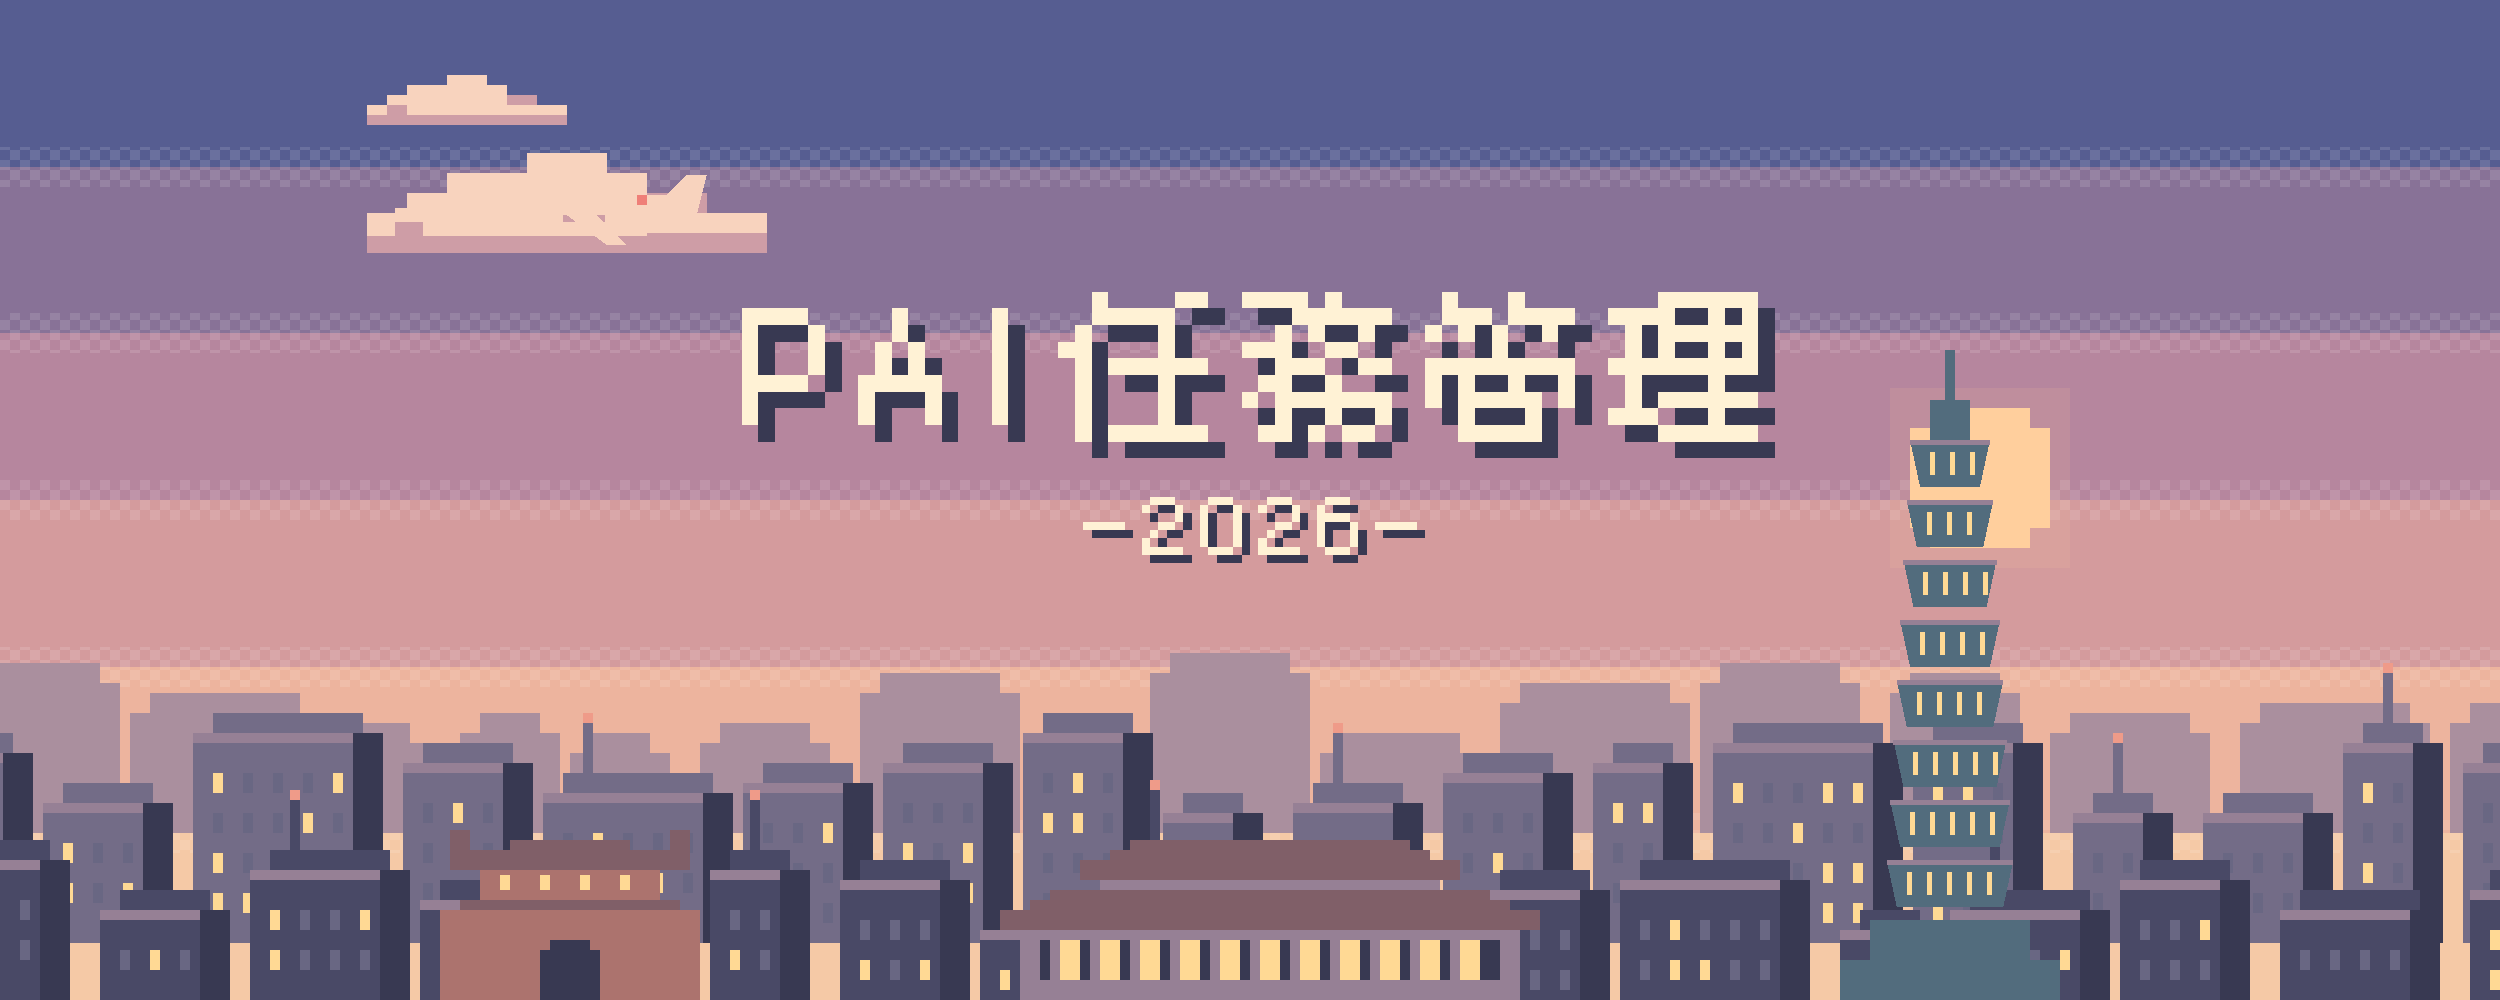
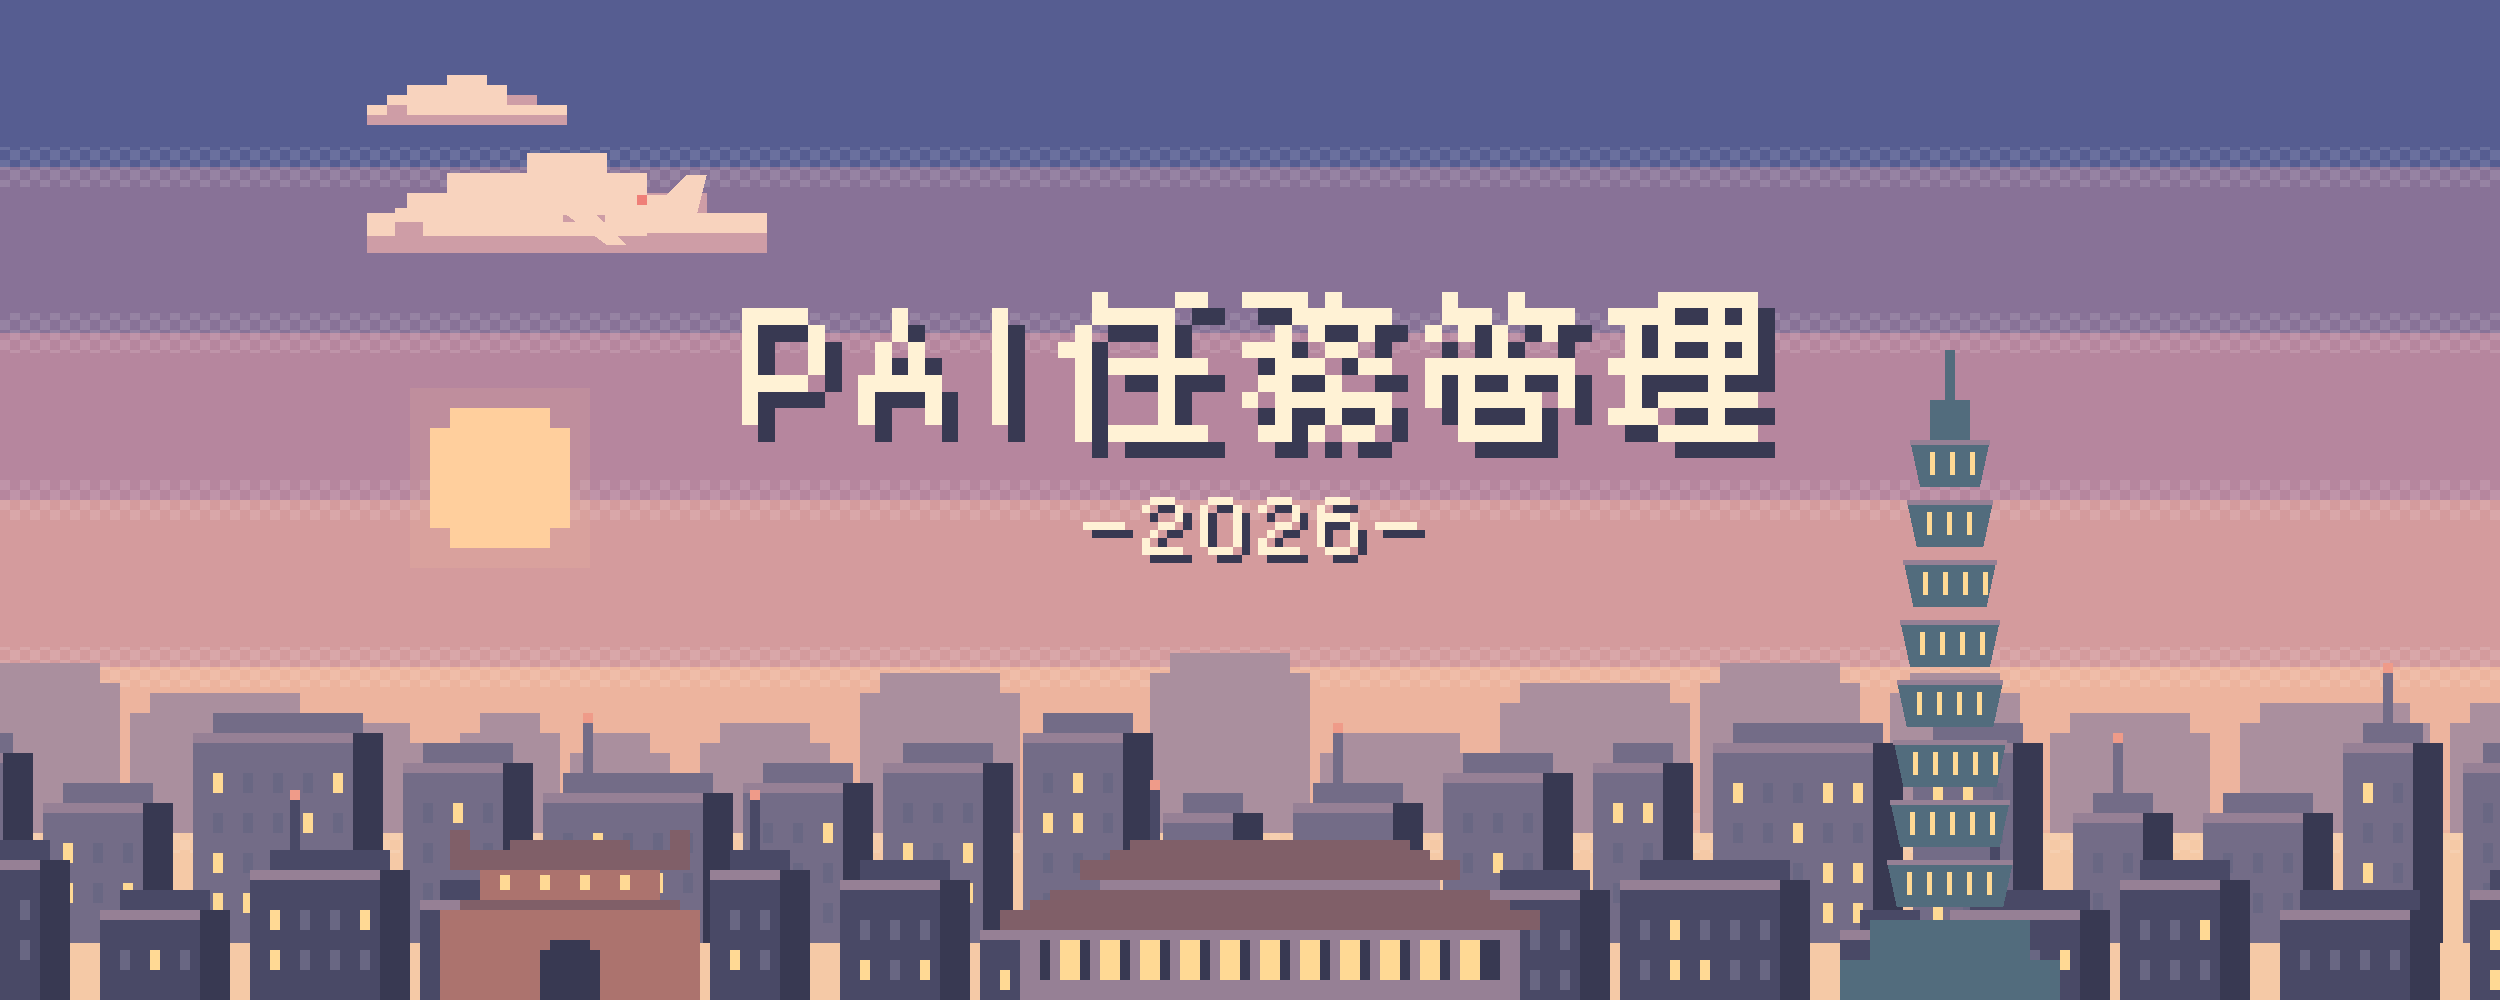
<svg xmlns="http://www.w3.org/2000/svg" viewBox="0 0 1500 600" preserveAspectRatio="xMidYMid slice" shape-rendering="crispEdges" role="img" aria-labelledby="title desc" data-scene="dusk">
  <style>@keyframes drift{from{transform:translateX(-380px)}to{transform:translateX(1600px)}}@keyframes flight{from{transform:translateX(1640px)}to{transform:translateX(-200px)}}@keyframes blink{0%,65%,100%{opacity:1}75%,85%{opacity:.15}}.cloud{animation:drift linear infinite}.plane{animation:flight 85s linear infinite;animation-delay:-31s}.beacon{animation:blink 5s steps(1) infinite}@media(prefers-reduced-motion:reduce){.cloud,.plane,.beacon{animation:none!important}}</style>
  <defs>
    <pattern id="dither" width="12" height="12" patternUnits="userSpaceOnUse">
      <path d="M0 0h6v6H0zM6 6h6v6H6z" fill="#ffffff" opacity=".12" />
    </pattern>
  </defs>
  <g transform="translate(0 0)">
    <rect x="0" y="0" width="1500" height="100" fill="#565d91" />
    <rect x="0" y="100" width="1500" height="100" fill="#887297" />
    <rect x="0" y="88" width="1500" height="24" fill="url(#dither)" />
    <rect x="0" y="200" width="1500" height="100" fill="#b6869e" />
    <rect x="0" y="188" width="1500" height="24" fill="url(#dither)" />
    <rect x="0" y="300" width="1500" height="100" fill="#d49b9d" />
    <rect x="0" y="288" width="1500" height="24" fill="url(#dither)" />
    <rect x="0" y="400" width="1500" height="100" fill="#edb49e" />
    <rect x="0" y="388" width="1500" height="24" fill="url(#dither)" />
    <rect x="0" y="500" width="1500" height="100" fill="#f5c9a6" />
    <rect x="0" y="488" width="1500" height="24" fill="url(#dither)" />
-     <rect x="1134" y="233" width="108" height="108" fill="#ffcf9d" opacity=".12" />
-     <path d="M1158 245h60v12h12v60h-12v12h-60v-12h-12v-60h12z" fill="#ffcf9d" />
+     <g id="sun" transform="translate(-888 0)">
+       <rect x="1134" y="233" width="108" height="108" fill="#ffcf9d" opacity=".12" />
+       <path d="M1158 245h60v12h12v60h-12v12h-60v-12h-12v-60h12z" fill="#ffcf9d" />
+     </g>
    <g class="cloud" style="animation-duration:170s;animation-delay:-30s" transform="translate(220 0)">
      <g transform="translate(0 92) scale(1)">
        <path d="M0 36h24V24h24V12h48V0h48v12h24v12h36v12h36v24H0z" fill="#f8d3be" />
        <path d="M0 48h240v12H0zM24 36h24v12H24zM168 24h36v12h-36z" fill="#ce9da6" />
      </g>
    </g>
    <g class="cloud" style="animation-duration:230s;animation-delay:-145s" transform="translate(220 0)">
      <g transform="translate(0 108) scale(0.7)">
        <path d="M0 36h24V24h24V12h48V0h48v12h24v12h36v12h36v24H0z" fill="#f8d3be" />
        <path d="M0 48h240v12H0zM24 36h24v12H24zM168 24h36v12h-36z" fill="#ce9da6" />
      </g>
    </g>
    <g class="cloud" style="animation-duration:290s;animation-delay:-215s" transform="translate(220 0)">
      <g transform="translate(0 45) scale(0.5)">
        <path d="M0 36h24V24h24V12h48V0h48v12h24v12h36v12h36v24H0z" fill="#f8d3be" />
        <path d="M0 48h240v12H0zM24 36h24v12H24zM168 24h36v12h-36z" fill="#ce9da6" />
      </g>
    </g>
    <g class="plane" transform="translate(310 0)">
      <g transform="translate(0 105)">
        <path d="M0 12h30L48 0h12L48 12h42l12-12h12l-6 24H48l18 18H54L30 24H0z" fill="#f8d3be" />
        <rect class="beacon" x="72" y="12" width="6" height="6" fill="#ef7f78" />
      </g>
    </g>
    <g id="city">
      <g id="skyline">
        <rect x="-24" y="410" width="96" height="90" fill="#aa8f9e" />
        <rect x="-12" y="398" width="72" height="12" fill="#aa8f9e" />
        <rect x="78" y="428" width="114" height="72" fill="#aa8f9e" />
        <rect x="90" y="416" width="90" height="12" fill="#aa8f9e" />
        <rect x="198" y="446" width="60" height="54" fill="#aa8f9e" />
        <rect x="210" y="434" width="36" height="12" fill="#aa8f9e" />
        <rect x="276" y="440" width="60" height="60" fill="#aa8f9e" />
        <rect x="288" y="428" width="36" height="12" fill="#aa8f9e" />
        <rect x="342" y="452" width="60" height="48" fill="#aa8f9e" />
        <rect x="354" y="440" width="36" height="12" fill="#aa8f9e" />
        <rect x="420" y="446" width="78" height="54" fill="#aa8f9e" />
        <rect x="432" y="434" width="54" height="12" fill="#aa8f9e" />
        <rect x="516" y="416" width="96" height="84" fill="#aa8f9e" />
        <rect x="528" y="404" width="72" height="12" fill="#aa8f9e" />
        <rect x="624" y="446" width="60" height="54" fill="#aa8f9e" />
        <rect x="636" y="434" width="36" height="12" fill="#aa8f9e" />
        <rect x="690" y="404" width="96" height="96" fill="#aa8f9e" />
        <rect x="702" y="392" width="72" height="12" fill="#aa8f9e" />
        <rect x="792" y="452" width="96" height="48" fill="#aa8f9e" />
        <rect x="804" y="440" width="72" height="12" fill="#aa8f9e" />
        <rect x="900" y="422" width="114" height="78" fill="#aa8f9e" />
        <rect x="912" y="410" width="90" height="12" fill="#aa8f9e" />
        <rect x="1020" y="410" width="96" height="90" fill="#aa8f9e" />
        <rect x="1032" y="398" width="72" height="12" fill="#aa8f9e" />
        <rect x="1134" y="416" width="78" height="84" fill="#aa8f9e" />
        <rect x="1146" y="404" width="54" height="12" fill="#aa8f9e" />
        <rect x="1230" y="440" width="96" height="60" fill="#aa8f9e" />
        <rect x="1242" y="428" width="72" height="12" fill="#aa8f9e" />
        <rect x="1344" y="434" width="114" height="66" fill="#aa8f9e" />
        <rect x="1356" y="422" width="90" height="12" fill="#aa8f9e" />
        <rect x="1470" y="434" width="78" height="66" fill="#aa8f9e" />
        <rect x="1482" y="422" width="54" height="12" fill="#aa8f9e" />
        <rect x="-40" y="452" width="60" height="114" fill="#736c87" />
        <rect x="-28" y="440" width="36" height="12" fill="#736c87" />
        <rect x="2" y="452" width="18" height="114" fill="#383952" />
        <rect x="-40" y="452" width="42" height="6" fill="#968095" />
        <rect x="-28" y="476" width="6" height="12" fill="#ffd994" />
        <rect x="-10" y="476" width="6" height="12" fill="#696783" />
        <rect x="-28" y="500" width="6" height="12" fill="#696783" />
        <rect x="-10" y="500" width="6" height="12" fill="#ffd994" />
        <rect x="-28" y="524" width="6" height="12" fill="#696783" />
        <rect x="-10" y="524" width="6" height="12" fill="#696783" />
        <rect x="-28" y="548" width="6" height="12" fill="#ffd994" />
        <rect x="-10" y="548" width="6" height="12" fill="#696783" />
        <rect x="26" y="482" width="78" height="84" fill="#736c87" />
        <rect x="38" y="470" width="54" height="12" fill="#736c87" />
        <rect x="86" y="482" width="18" height="84" fill="#383952" />
        <rect x="26" y="482" width="60" height="6" fill="#968095" />
        <rect x="38" y="506" width="6" height="12" fill="#ffd994" />
        <rect x="56" y="506" width="6" height="12" fill="#696783" />
        <rect x="74" y="506" width="6" height="12" fill="#696783" />
        <rect x="38" y="530" width="6" height="12" fill="#ffd994" />
        <rect x="56" y="530" width="6" height="12" fill="#696783" />
        <rect x="74" y="530" width="6" height="12" fill="#ffd994" />
        <rect x="116" y="440" width="114" height="126" fill="#736c87" />
        <rect x="128" y="428" width="90" height="12" fill="#736c87" />
        <rect x="212" y="440" width="18" height="126" fill="#383952" />
        <rect x="116" y="440" width="96" height="6" fill="#968095" />
        <rect x="128" y="464" width="6" height="12" fill="#ffd994" />
        <rect x="146" y="464" width="6" height="12" fill="#696783" />
        <rect x="164" y="464" width="6" height="12" fill="#696783" />
        <rect x="182" y="464" width="6" height="12" fill="#696783" />
        <rect x="200" y="464" width="6" height="12" fill="#ffd994" />
        <rect x="128" y="488" width="6" height="12" fill="#696783" />
        <rect x="146" y="488" width="6" height="12" fill="#696783" />
        <rect x="164" y="488" width="6" height="12" fill="#696783" />
        <rect x="182" y="488" width="6" height="12" fill="#ffd994" />
        <rect x="200" y="488" width="6" height="12" fill="#696783" />
        <rect x="128" y="512" width="6" height="12" fill="#ffd994" />
        <rect x="146" y="512" width="6" height="12" fill="#696783" />
        <rect x="164" y="512" width="6" height="12" fill="#696783" />
        <rect x="182" y="512" width="6" height="12" fill="#ffd994" />
        <rect x="200" y="512" width="6" height="12" fill="#696783" />
        <rect x="128" y="536" width="6" height="12" fill="#ffd994" />
        <rect x="146" y="536" width="6" height="12" fill="#ffd994" />
        <rect x="164" y="536" width="6" height="12" fill="#ffd994" />
        <rect x="182" y="536" width="6" height="12" fill="#696783" />
        <rect x="200" y="536" width="6" height="12" fill="#ffd994" />
        <rect x="242" y="458" width="78" height="108" fill="#736c87" />
        <rect x="254" y="446" width="54" height="12" fill="#736c87" />
        <rect x="302" y="458" width="18" height="108" fill="#383952" />
        <rect x="242" y="458" width="60" height="6" fill="#968095" />
        <rect x="254" y="482" width="6" height="12" fill="#696783" />
        <rect x="272" y="482" width="6" height="12" fill="#ffd994" />
        <rect x="290" y="482" width="6" height="12" fill="#696783" />
        <rect x="254" y="506" width="6" height="12" fill="#696783" />
        <rect x="272" y="506" width="6" height="12" fill="#ffd994" />
        <rect x="290" y="506" width="6" height="12" fill="#696783" />
        <rect x="254" y="530" width="6" height="12" fill="#696783" />
        <rect x="272" y="530" width="6" height="12" fill="#696783" />
        <rect x="290" y="530" width="6" height="12" fill="#696783" />
        <rect x="326" y="476" width="114" height="90" fill="#736c87" />
        <rect x="338" y="464" width="90" height="12" fill="#736c87" />
        <rect x="422" y="476" width="18" height="90" fill="#383952" />
        <rect x="326" y="476" width="96" height="6" fill="#968095" />
        <rect x="350" y="434" width="6" height="30" fill="#736c87" />
        <rect x="350" y="428" width="6" height="6" fill="#ef9b89" class="beacon" />
        <rect x="338" y="500" width="6" height="12" fill="#696783" />
        <rect x="356" y="500" width="6" height="12" fill="#ffd994" />
        <rect x="374" y="500" width="6" height="12" fill="#696783" />
        <rect x="392" y="500" width="6" height="12" fill="#696783" />
        <rect x="410" y="500" width="6" height="12" fill="#696783" />
        <rect x="338" y="524" width="6" height="12" fill="#696783" />
        <rect x="356" y="524" width="6" height="12" fill="#ffd994" />
        <rect x="374" y="524" width="6" height="12" fill="#696783" />
        <rect x="392" y="524" width="6" height="12" fill="#ffd994" />
        <rect x="410" y="524" width="6" height="12" fill="#696783" />
        <rect x="338" y="548" width="6" height="12" fill="#696783" />
        <rect x="356" y="548" width="6" height="12" fill="#696783" />
        <rect x="374" y="548" width="6" height="12" fill="#696783" />
        <rect x="392" y="548" width="6" height="12" fill="#696783" />
        <rect x="410" y="548" width="6" height="12" fill="#696783" />
        <rect x="446" y="470" width="78" height="96" fill="#736c87" />
        <rect x="458" y="458" width="54" height="12" fill="#736c87" />
        <rect x="506" y="470" width="18" height="96" fill="#383952" />
        <rect x="446" y="470" width="60" height="6" fill="#968095" />
        <rect x="458" y="494" width="6" height="12" fill="#696783" />
        <rect x="476" y="494" width="6" height="12" fill="#696783" />
        <rect x="494" y="494" width="6" height="12" fill="#ffd994" />
        <rect x="458" y="518" width="6" height="12" fill="#696783" />
        <rect x="476" y="518" width="6" height="12" fill="#696783" />
        <rect x="494" y="518" width="6" height="12" fill="#696783" />
        <rect x="458" y="542" width="6" height="12" fill="#ffd994" />
        <rect x="476" y="542" width="6" height="12" fill="#ffd994" />
        <rect x="494" y="542" width="6" height="12" fill="#696783" />
        <rect x="530" y="458" width="78" height="108" fill="#736c87" />
        <rect x="542" y="446" width="54" height="12" fill="#736c87" />
        <rect x="590" y="458" width="18" height="108" fill="#383952" />
        <rect x="530" y="458" width="60" height="6" fill="#968095" />
        <rect x="542" y="482" width="6" height="12" fill="#696783" />
        <rect x="560" y="482" width="6" height="12" fill="#696783" />
        <rect x="578" y="482" width="6" height="12" fill="#696783" />
        <rect x="542" y="506" width="6" height="12" fill="#ffd994" />
        <rect x="560" y="506" width="6" height="12" fill="#696783" />
        <rect x="578" y="506" width="6" height="12" fill="#ffd994" />
        <rect x="542" y="530" width="6" height="12" fill="#ffd994" />
        <rect x="560" y="530" width="6" height="12" fill="#696783" />
        <rect x="578" y="530" width="6" height="12" fill="#ffd994" />
        <rect x="614" y="440" width="78" height="126" fill="#736c87" />
        <rect x="626" y="428" width="54" height="12" fill="#736c87" />
        <rect x="674" y="440" width="18" height="126" fill="#383952" />
        <rect x="614" y="440" width="60" height="6" fill="#968095" />
        <rect x="626" y="464" width="6" height="12" fill="#696783" />
        <rect x="644" y="464" width="6" height="12" fill="#ffd994" />
        <rect x="662" y="464" width="6" height="12" fill="#696783" />
        <rect x="626" y="488" width="6" height="12" fill="#ffd994" />
        <rect x="644" y="488" width="6" height="12" fill="#ffd994" />
        <rect x="662" y="488" width="6" height="12" fill="#696783" />
        <rect x="626" y="512" width="6" height="12" fill="#696783" />
        <rect x="644" y="512" width="6" height="12" fill="#696783" />
        <rect x="662" y="512" width="6" height="12" fill="#696783" />
        <rect x="626" y="536" width="6" height="12" fill="#696783" />
        <rect x="644" y="536" width="6" height="12" fill="#696783" />
        <rect x="662" y="536" width="6" height="12" fill="#696783" />
        <rect x="698" y="488" width="60" height="78" fill="#736c87" />
        <rect x="710" y="476" width="36" height="12" fill="#736c87" />
        <rect x="740" y="488" width="18" height="78" fill="#383952" />
        <rect x="698" y="488" width="42" height="6" fill="#968095" />
        <rect x="710" y="512" width="6" height="12" fill="#ffd994" />
        <rect x="728" y="512" width="6" height="12" fill="#696783" />
        <rect x="710" y="536" width="6" height="12" fill="#ffd994" />
        <rect x="728" y="536" width="6" height="12" fill="#696783" />
        <rect x="776" y="482" width="78" height="84" fill="#736c87" />
        <rect x="788" y="470" width="54" height="12" fill="#736c87" />
        <rect x="836" y="482" width="18" height="84" fill="#383952" />
        <rect x="776" y="482" width="60" height="6" fill="#968095" />
        <rect x="800" y="440" width="6" height="30" fill="#736c87" />
        <rect x="800" y="434" width="6" height="6" fill="#ef9b89" class="beacon" />
        <rect x="788" y="506" width="6" height="12" fill="#696783" />
        <rect x="806" y="506" width="6" height="12" fill="#ffd994" />
        <rect x="824" y="506" width="6" height="12" fill="#696783" />
        <rect x="788" y="530" width="6" height="12" fill="#696783" />
        <rect x="806" y="530" width="6" height="12" fill="#696783" />
        <rect x="824" y="530" width="6" height="12" fill="#696783" />
        <rect x="866" y="464" width="78" height="102" fill="#736c87" />
        <rect x="878" y="452" width="54" height="12" fill="#736c87" />
        <rect x="926" y="464" width="18" height="102" fill="#383952" />
        <rect x="866" y="464" width="60" height="6" fill="#968095" />
        <rect x="878" y="488" width="6" height="12" fill="#696783" />
        <rect x="896" y="488" width="6" height="12" fill="#696783" />
        <rect x="914" y="488" width="6" height="12" fill="#696783" />
        <rect x="878" y="512" width="6" height="12" fill="#696783" />
        <rect x="896" y="512" width="6" height="12" fill="#ffd994" />
        <rect x="914" y="512" width="6" height="12" fill="#696783" />
        <rect x="878" y="536" width="6" height="12" fill="#696783" />
        <rect x="896" y="536" width="6" height="12" fill="#696783" />
        <rect x="914" y="536" width="6" height="12" fill="#ffd994" />
        <rect x="956" y="458" width="60" height="108" fill="#736c87" />
        <rect x="968" y="446" width="36" height="12" fill="#736c87" />
        <rect x="998" y="458" width="18" height="108" fill="#383952" />
        <rect x="956" y="458" width="42" height="6" fill="#968095" />
        <rect x="968" y="482" width="6" height="12" fill="#ffd994" />
        <rect x="986" y="482" width="6" height="12" fill="#ffd994" />
        <rect x="968" y="506" width="6" height="12" fill="#696783" />
        <rect x="986" y="506" width="6" height="12" fill="#696783" />
        <rect x="968" y="530" width="6" height="12" fill="#696783" />
        <rect x="986" y="530" width="6" height="12" fill="#696783" />
        <rect x="1028" y="446" width="114" height="120" fill="#736c87" />
        <rect x="1040" y="434" width="90" height="12" fill="#736c87" />
        <rect x="1124" y="446" width="18" height="120" fill="#383952" />
        <rect x="1028" y="446" width="96" height="6" fill="#968095" />
        <rect x="1040" y="470" width="6" height="12" fill="#ffd994" />
        <rect x="1058" y="470" width="6" height="12" fill="#696783" />
        <rect x="1076" y="470" width="6" height="12" fill="#696783" />
        <rect x="1094" y="470" width="6" height="12" fill="#ffd994" />
        <rect x="1112" y="470" width="6" height="12" fill="#ffd994" />
        <rect x="1040" y="494" width="6" height="12" fill="#696783" />
        <rect x="1058" y="494" width="6" height="12" fill="#696783" />
        <rect x="1076" y="494" width="6" height="12" fill="#ffd994" />
        <rect x="1094" y="494" width="6" height="12" fill="#696783" />
        <rect x="1112" y="494" width="6" height="12" fill="#696783" />
        <rect x="1040" y="518" width="6" height="12" fill="#696783" />
        <rect x="1058" y="518" width="6" height="12" fill="#696783" />
        <rect x="1076" y="518" width="6" height="12" fill="#696783" />
        <rect x="1094" y="518" width="6" height="12" fill="#ffd994" />
        <rect x="1112" y="518" width="6" height="12" fill="#ffd994" />
        <rect x="1040" y="542" width="6" height="12" fill="#696783" />
        <rect x="1058" y="542" width="6" height="12" fill="#696783" />
        <rect x="1076" y="542" width="6" height="12" fill="#696783" />
        <rect x="1094" y="542" width="6" height="12" fill="#ffd994" />
        <rect x="1112" y="542" width="6" height="12" fill="#ffd994" />
        <rect x="1148" y="446" width="78" height="120" fill="#736c87" />
        <rect x="1160" y="434" width="54" height="12" fill="#736c87" />
        <rect x="1208" y="446" width="18" height="120" fill="#383952" />
        <rect x="1148" y="446" width="60" height="6" fill="#968095" />
        <rect x="1160" y="470" width="6" height="12" fill="#ffd994" />
        <rect x="1178" y="470" width="6" height="12" fill="#ffd994" />
        <rect x="1196" y="470" width="6" height="12" fill="#696783" />
        <rect x="1160" y="494" width="6" height="12" fill="#696783" />
        <rect x="1178" y="494" width="6" height="12" fill="#ffd994" />
        <rect x="1196" y="494" width="6" height="12" fill="#696783" />
        <rect x="1160" y="518" width="6" height="12" fill="#ffd994" />
        <rect x="1178" y="518" width="6" height="12" fill="#ffd994" />
        <rect x="1196" y="518" width="6" height="12" fill="#ffd994" />
        <rect x="1160" y="542" width="6" height="12" fill="#ffd994" />
        <rect x="1178" y="542" width="6" height="12" fill="#696783" />
        <rect x="1196" y="542" width="6" height="12" fill="#ffd994" />
        <rect x="1244" y="488" width="60" height="78" fill="#736c87" />
        <rect x="1256" y="476" width="36" height="12" fill="#736c87" />
        <rect x="1286" y="488" width="18" height="78" fill="#383952" />
        <rect x="1244" y="488" width="42" height="6" fill="#968095" />
        <rect x="1268" y="446" width="6" height="30" fill="#736c87" />
        <rect x="1268" y="440" width="6" height="6" fill="#ef9b89" class="beacon" />
        <rect x="1256" y="512" width="6" height="12" fill="#696783" />
        <rect x="1274" y="512" width="6" height="12" fill="#696783" />
        <rect x="1256" y="536" width="6" height="12" fill="#696783" />
        <rect x="1274" y="536" width="6" height="12" fill="#696783" />
        <rect x="1322" y="488" width="78" height="78" fill="#736c87" />
        <rect x="1334" y="476" width="54" height="12" fill="#736c87" />
        <rect x="1382" y="488" width="18" height="78" fill="#383952" />
        <rect x="1322" y="488" width="60" height="6" fill="#968095" />
        <rect x="1334" y="512" width="6" height="12" fill="#696783" />
        <rect x="1352" y="512" width="6" height="12" fill="#696783" />
        <rect x="1370" y="512" width="6" height="12" fill="#696783" />
        <rect x="1334" y="536" width="6" height="12" fill="#696783" />
        <rect x="1352" y="536" width="6" height="12" fill="#696783" />
        <rect x="1370" y="536" width="6" height="12" fill="#696783" />
        <rect x="1406" y="446" width="60" height="120" fill="#736c87" />
        <rect x="1418" y="434" width="36" height="12" fill="#736c87" />
        <rect x="1448" y="446" width="18" height="120" fill="#383952" />
        <rect x="1406" y="446" width="42" height="6" fill="#968095" />
        <rect x="1430" y="404" width="6" height="30" fill="#736c87" />
        <rect x="1430" y="398" width="6" height="6" fill="#ef9b89" class="beacon" />
        <rect x="1418" y="470" width="6" height="12" fill="#ffd994" />
        <rect x="1436" y="470" width="6" height="12" fill="#696783" />
        <rect x="1418" y="494" width="6" height="12" fill="#696783" />
        <rect x="1436" y="494" width="6" height="12" fill="#696783" />
        <rect x="1418" y="518" width="6" height="12" fill="#ffd994" />
        <rect x="1436" y="518" width="6" height="12" fill="#696783" />
        <rect x="1418" y="542" width="6" height="12" fill="#696783" />
        <rect x="1436" y="542" width="6" height="12" fill="#696783" />
        <rect x="1478" y="458" width="78" height="108" fill="#736c87" />
        <rect x="1490" y="446" width="54" height="12" fill="#736c87" />
        <rect x="1538" y="458" width="18" height="108" fill="#383952" />
        <rect x="1478" y="458" width="60" height="6" fill="#968095" />
        <rect x="1490" y="482" width="6" height="12" fill="#696783" />
        <rect x="1508" y="482" width="6" height="12" fill="#696783" />
        <rect x="1526" y="482" width="6" height="12" fill="#ffd994" />
        <rect x="1490" y="506" width="6" height="12" fill="#696783" />
        <rect x="1508" y="506" width="6" height="12" fill="#ffd994" />
        <rect x="1526" y="506" width="6" height="12" fill="#696783" />
        <rect x="1490" y="530" width="6" height="12" fill="#696783" />
        <rect x="1508" y="530" width="6" height="12" fill="#696783" />
        <rect x="1526" y="530" width="6" height="12" fill="#ffd994" />
        <rect x="-54" y="516" width="96" height="84" fill="#494966" />
        <rect x="-42" y="504" width="72" height="12" fill="#494966" />
        <rect x="24" y="516" width="18" height="84" fill="#383952" />
        <rect x="-54" y="516" width="78" height="6" fill="#968095" />
        <rect x="-42" y="540" width="6" height="12" fill="#696783" />
        <rect x="-24" y="540" width="6" height="12" fill="#696783" />
        <rect x="-6" y="540" width="6" height="12" fill="#696783" />
        <rect x="12" y="540" width="6" height="12" fill="#696783" />
        <rect x="-42" y="564" width="6" height="12" fill="#696783" />
        <rect x="-24" y="564" width="6" height="12" fill="#696783" />
        <rect x="-6" y="564" width="6" height="12" fill="#696783" />
        <rect x="12" y="564" width="6" height="12" fill="#696783" />
        <rect x="60" y="546" width="78" height="54" fill="#494966" />
        <rect x="72" y="534" width="54" height="12" fill="#494966" />
        <rect x="120" y="546" width="18" height="54" fill="#383952" />
        <rect x="60" y="546" width="60" height="6" fill="#968095" />
        <rect x="72" y="570" width="6" height="12" fill="#696783" />
        <rect x="90" y="570" width="6" height="12" fill="#ffd994" />
        <rect x="108" y="570" width="6" height="12" fill="#696783" />
        <rect x="150" y="522" width="96" height="78" fill="#494966" />
        <rect x="162" y="510" width="72" height="12" fill="#494966" />
        <rect x="228" y="522" width="18" height="78" fill="#383952" />
        <rect x="150" y="522" width="78" height="6" fill="#968095" />
        <rect x="174" y="480" width="6" height="30" fill="#494966" />
        <rect x="174" y="474" width="6" height="6" fill="#ef9b89" class="beacon" />
        <rect x="162" y="546" width="6" height="12" fill="#ffd994" />
        <rect x="180" y="546" width="6" height="12" fill="#696783" />
        <rect x="198" y="546" width="6" height="12" fill="#696783" />
        <rect x="216" y="546" width="6" height="12" fill="#ffd994" />
        <rect x="162" y="570" width="6" height="12" fill="#ffd994" />
        <rect x="180" y="570" width="6" height="12" fill="#696783" />
        <rect x="198" y="570" width="6" height="12" fill="#696783" />
        <rect x="216" y="570" width="6" height="12" fill="#696783" />
        <rect x="252" y="540" width="60" height="60" fill="#494966" />
        <rect x="264" y="528" width="36" height="12" fill="#494966" />
        <rect x="294" y="540" width="18" height="60" fill="#383952" />
        <rect x="252" y="540" width="42" height="6" fill="#968095" />
        <rect x="264" y="564" width="6" height="12" fill="#ffd994" />
        <rect x="282" y="564" width="6" height="12" fill="#696783" />
        <rect x="324" y="558" width="96" height="42" fill="#494966" />
        <rect x="336" y="546" width="72" height="12" fill="#494966" />
        <rect x="402" y="558" width="18" height="42" fill="#383952" />
        <rect x="324" y="558" width="78" height="6" fill="#968095" />
        <rect x="348" y="516" width="6" height="30" fill="#494966" />
        <rect x="348" y="510" width="6" height="6" fill="#ef9b89" class="beacon" />
        <rect x="336" y="582" width="6" height="12" fill="#696783" />
        <rect x="354" y="582" width="6" height="12" fill="#ffd994" />
        <rect x="372" y="582" width="6" height="12" fill="#ffd994" />
        <rect x="390" y="582" width="6" height="12" fill="#ffd994" />
        <rect x="426" y="522" width="60" height="78" fill="#494966" />
        <rect x="438" y="510" width="36" height="12" fill="#494966" />
        <rect x="468" y="522" width="18" height="78" fill="#383952" />
        <rect x="426" y="522" width="42" height="6" fill="#968095" />
        <rect x="450" y="480" width="6" height="30" fill="#494966" />
        <rect x="450" y="474" width="6" height="6" fill="#ef9b89" class="beacon" />
        <rect x="438" y="546" width="6" height="12" fill="#696783" />
        <rect x="456" y="546" width="6" height="12" fill="#696783" />
        <rect x="438" y="570" width="6" height="12" fill="#ffd994" />
        <rect x="456" y="570" width="6" height="12" fill="#696783" />
        <rect x="504" y="528" width="78" height="72" fill="#494966" />
        <rect x="516" y="516" width="54" height="12" fill="#494966" />
        <rect x="564" y="528" width="18" height="72" fill="#383952" />
        <rect x="504" y="528" width="60" height="6" fill="#968095" />
        <rect x="516" y="552" width="6" height="12" fill="#696783" />
        <rect x="534" y="552" width="6" height="12" fill="#696783" />
        <rect x="552" y="552" width="6" height="12" fill="#696783" />
        <rect x="516" y="576" width="6" height="12" fill="#ffd994" />
        <rect x="534" y="576" width="6" height="12" fill="#696783" />
        <rect x="552" y="576" width="6" height="12" fill="#ffd994" />
        <rect x="588" y="558" width="60" height="42" fill="#494966" />
        <rect x="600" y="546" width="36" height="12" fill="#494966" />
        <rect x="630" y="558" width="18" height="42" fill="#383952" />
        <rect x="588" y="558" width="42" height="6" fill="#968095" />
        <rect x="600" y="582" width="6" height="12" fill="#ffd994" />
        <rect x="618" y="582" width="6" height="12" fill="#696783" />
        <rect x="666" y="516" width="78" height="84" fill="#494966" />
        <rect x="678" y="504" width="54" height="12" fill="#494966" />
        <rect x="726" y="516" width="18" height="84" fill="#383952" />
        <rect x="666" y="516" width="60" height="6" fill="#968095" />
        <rect x="690" y="474" width="6" height="30" fill="#494966" />
        <rect x="690" y="468" width="6" height="6" fill="#ef9b89" class="beacon" />
        <rect x="678" y="540" width="6" height="12" fill="#696783" />
        <rect x="696" y="540" width="6" height="12" fill="#696783" />
        <rect x="714" y="540" width="6" height="12" fill="#696783" />
        <rect x="678" y="564" width="6" height="12" fill="#696783" />
        <rect x="696" y="564" width="6" height="12" fill="#696783" />
        <rect x="714" y="564" width="6" height="12" fill="#696783" />
        <rect x="756" y="558" width="114" height="42" fill="#494966" />
        <rect x="768" y="546" width="90" height="12" fill="#494966" />
        <rect x="852" y="558" width="18" height="42" fill="#383952" />
        <rect x="756" y="558" width="96" height="6" fill="#968095" />
        <rect x="768" y="582" width="6" height="12" fill="#696783" />
        <rect x="786" y="582" width="6" height="12" fill="#696783" />
        <rect x="804" y="582" width="6" height="12" fill="#696783" />
        <rect x="822" y="582" width="6" height="12" fill="#696783" />
        <rect x="840" y="582" width="6" height="12" fill="#696783" />
        <rect x="888" y="534" width="78" height="66" fill="#494966" />
        <rect x="900" y="522" width="54" height="12" fill="#494966" />
        <rect x="948" y="534" width="18" height="66" fill="#383952" />
        <rect x="888" y="534" width="60" height="6" fill="#968095" />
        <rect x="900" y="558" width="6" height="12" fill="#696783" />
        <rect x="918" y="558" width="6" height="12" fill="#696783" />
        <rect x="936" y="558" width="6" height="12" fill="#696783" />
        <rect x="900" y="582" width="6" height="12" fill="#696783" />
        <rect x="918" y="582" width="6" height="12" fill="#696783" />
        <rect x="936" y="582" width="6" height="12" fill="#696783" />
        <rect x="972" y="528" width="114" height="72" fill="#494966" />
        <rect x="984" y="516" width="90" height="12" fill="#494966" />
        <rect x="1068" y="528" width="18" height="72" fill="#383952" />
        <rect x="972" y="528" width="96" height="6" fill="#968095" />
        <rect x="984" y="552" width="6" height="12" fill="#696783" />
        <rect x="1002" y="552" width="6" height="12" fill="#ffd994" />
        <rect x="1020" y="552" width="6" height="12" fill="#696783" />
        <rect x="1038" y="552" width="6" height="12" fill="#696783" />
        <rect x="1056" y="552" width="6" height="12" fill="#696783" />
        <rect x="984" y="576" width="6" height="12" fill="#696783" />
        <rect x="1002" y="576" width="6" height="12" fill="#ffd994" />
        <rect x="1020" y="576" width="6" height="12" fill="#ffd994" />
        <rect x="1038" y="576" width="6" height="12" fill="#696783" />
        <rect x="1056" y="576" width="6" height="12" fill="#696783" />
        <rect x="1104" y="558" width="60" height="42" fill="#494966" />
        <rect x="1116" y="546" width="36" height="12" fill="#494966" />
        <rect x="1146" y="558" width="18" height="42" fill="#383952" />
        <rect x="1104" y="558" width="42" height="6" fill="#968095" />
        <rect x="1116" y="582" width="6" height="12" fill="#696783" />
        <rect x="1134" y="582" width="6" height="12" fill="#ffd994" />
        <rect x="1170" y="546" width="96" height="54" fill="#494966" />
        <rect x="1182" y="534" width="72" height="12" fill="#494966" />
        <rect x="1248" y="546" width="18" height="54" fill="#383952" />
        <rect x="1170" y="546" width="78" height="6" fill="#968095" />
        <rect x="1194" y="504" width="6" height="30" fill="#494966" />
        <rect x="1194" y="498" width="6" height="6" fill="#ef9b89" class="beacon" />
        <rect x="1182" y="570" width="6" height="12" fill="#696783" />
        <rect x="1200" y="570" width="6" height="12" fill="#ffd994" />
        <rect x="1218" y="570" width="6" height="12" fill="#696783" />
        <rect x="1236" y="570" width="6" height="12" fill="#ffd994" />
        <rect x="1272" y="528" width="78" height="72" fill="#494966" />
        <rect x="1284" y="516" width="54" height="12" fill="#494966" />
        <rect x="1332" y="528" width="18" height="72" fill="#383952" />
        <rect x="1272" y="528" width="60" height="6" fill="#968095" />
        <rect x="1284" y="552" width="6" height="12" fill="#696783" />
        <rect x="1302" y="552" width="6" height="12" fill="#696783" />
        <rect x="1320" y="552" width="6" height="12" fill="#ffd994" />
        <rect x="1284" y="576" width="6" height="12" fill="#696783" />
        <rect x="1302" y="576" width="6" height="12" fill="#696783" />
        <rect x="1320" y="576" width="6" height="12" fill="#696783" />
        <rect x="1368" y="546" width="96" height="54" fill="#494966" />
        <rect x="1380" y="534" width="72" height="12" fill="#494966" />
        <rect x="1446" y="546" width="18" height="54" fill="#383952" />
        <rect x="1368" y="546" width="78" height="6" fill="#968095" />
        <rect x="1380" y="570" width="6" height="12" fill="#696783" />
        <rect x="1398" y="570" width="6" height="12" fill="#696783" />
        <rect x="1416" y="570" width="6" height="12" fill="#696783" />
        <rect x="1434" y="570" width="6" height="12" fill="#696783" />
        <rect x="1482" y="534" width="96" height="66" fill="#494966" />
        <rect x="1494" y="522" width="72" height="12" fill="#494966" />
        <rect x="1560" y="534" width="18" height="66" fill="#383952" />
        <rect x="1482" y="534" width="78" height="6" fill="#968095" />
        <rect x="1494" y="558" width="6" height="12" fill="#ffd994" />
        <rect x="1512" y="558" width="6" height="12" fill="#696783" />
        <rect x="1530" y="558" width="6" height="12" fill="#696783" />
        <rect x="1548" y="558" width="6" height="12" fill="#696783" />
        <rect x="1494" y="582" width="6" height="12" fill="#ffd994" />
        <rect x="1512" y="582" width="6" height="12" fill="#696783" />
        <rect x="1530" y="582" width="6" height="12" fill="#696783" />
        <rect x="1548" y="582" width="6" height="12" fill="#696783" />
      </g>
      <g id="taipei-101">
        <rect x="1167" y="210" width="6" height="30" fill="#526c7d" />
        <rect x="1158" y="240" width="24" height="24" fill="#526c7d" />
        <path d="M1146 264h48l-6 28h-36z" fill="#526c7d" />
        <rect x="1146" y="264" width="48" height="3" fill="#968095" />
        <rect x="1158" y="271" width="3" height="14" fill="#ffd994" />
        <rect x="1170" y="271" width="3" height="14" fill="#ffd994" />
        <rect x="1182" y="271" width="3" height="14" fill="#ffd994" />
        <path d="M1144 300h52l-6 28h-40z" fill="#526c7d" />
        <rect x="1144" y="300" width="52" height="3" fill="#968095" />
        <rect x="1156" y="307" width="3" height="14" fill="#ffd994" />
        <rect x="1168" y="307" width="3" height="14" fill="#ffd994" />
        <rect x="1180" y="307" width="3" height="14" fill="#ffd994" />
        <path d="M1142 336h56l-6 28h-44z" fill="#526c7d" />
        <rect x="1142" y="336" width="56" height="3" fill="#968095" />
        <rect x="1154" y="343" width="3" height="14" fill="#ffd994" />
        <rect x="1166" y="343" width="3" height="14" fill="#ffd994" />
        <rect x="1178" y="343" width="3" height="14" fill="#ffd994" />
        <rect x="1190" y="343" width="3" height="14" fill="#ffd994" />
        <path d="M1140 372h60l-6 28h-48z" fill="#526c7d" />
        <rect x="1140" y="372" width="60" height="3" fill="#968095" />
        <rect x="1152" y="379" width="3" height="14" fill="#ffd994" />
        <rect x="1164" y="379" width="3" height="14" fill="#ffd994" />
        <rect x="1176" y="379" width="3" height="14" fill="#ffd994" />
        <rect x="1188" y="379" width="3" height="14" fill="#ffd994" />
        <path d="M1138 408h64l-6 28h-52z" fill="#526c7d" />
        <rect x="1138" y="408" width="64" height="3" fill="#968095" />
        <rect x="1150" y="415" width="3" height="14" fill="#ffd994" />
        <rect x="1162" y="415" width="3" height="14" fill="#ffd994" />
        <rect x="1174" y="415" width="3" height="14" fill="#ffd994" />
        <rect x="1186" y="415" width="3" height="14" fill="#ffd994" />
        <path d="M1136 444h68l-6 28h-56z" fill="#526c7d" />
        <rect x="1136" y="444" width="68" height="3" fill="#968095" />
        <rect x="1148" y="451" width="3" height="14" fill="#ffd994" />
        <rect x="1160" y="451" width="3" height="14" fill="#ffd994" />
        <rect x="1172" y="451" width="3" height="14" fill="#ffd994" />
        <rect x="1184" y="451" width="3" height="14" fill="#ffd994" />
        <rect x="1196" y="451" width="3" height="14" fill="#ffd994" />
        <path d="M1134 480h72l-6 28h-60z" fill="#526c7d" />
        <rect x="1134" y="480" width="72" height="3" fill="#968095" />
        <rect x="1146" y="487" width="3" height="14" fill="#ffd994" />
        <rect x="1158" y="487" width="3" height="14" fill="#ffd994" />
        <rect x="1170" y="487" width="3" height="14" fill="#ffd994" />
        <rect x="1182" y="487" width="3" height="14" fill="#ffd994" />
        <rect x="1194" y="487" width="3" height="14" fill="#ffd994" />
        <path d="M1132 516h76l-6 28h-64z" fill="#526c7d" />
        <rect x="1132" y="516" width="76" height="3" fill="#968095" />
        <rect x="1144" y="523" width="3" height="14" fill="#ffd994" />
        <rect x="1156" y="523" width="3" height="14" fill="#ffd994" />
        <rect x="1168" y="523" width="3" height="14" fill="#ffd994" />
        <rect x="1180" y="523" width="3" height="14" fill="#ffd994" />
        <rect x="1192" y="523" width="3" height="14" fill="#ffd994" />
        <rect x="1122" y="552" width="96" height="48" fill="#526c7d" />
        <rect x="1104" y="576" width="132" height="24" fill="#526c7d" />
      </g>
      <g id="north-gate">
        <rect x="264" y="546" width="156" height="54" fill="#ac736e" />
        <rect x="288" y="516" width="108" height="30" fill="#ac736e" />
        <path d="M270 498h12v12h24v-6h72v6h24v-12h12v24H270z" fill="#805f68" />
        <rect x="276" y="540" width="132" height="6" fill="#805f68" />
        <path d="M324 600v-30h6v-6h24v6h6v30z" fill="#383952" />
        <rect x="300" y="525" width="6" height="9" fill="#ffd994" />
        <rect x="324" y="525" width="6" height="9" fill="#ffd994" />
        <rect x="348" y="525" width="6" height="9" fill="#ffd994" />
        <rect x="372" y="525" width="6" height="9" fill="#ffd994" />
      </g>
      <g id="taipei-station">
        <rect x="612" y="552" width="300" height="48" fill="#968095" />
        <rect x="660" y="528" width="204" height="24" fill="#968095" />
        <path d="M678 504h168v6h12v6h18v12H648v-12h18v-6h12z" fill="#805f68" />
        <path d="M630 534h264v6h12v6h18v12H600v-12h18v-6h12z" fill="#805f68" />
        <rect x="624" y="564" width="276" height="24" fill="#383952" />
        <rect x="636" y="564" width="12" height="24" fill="#ffd994" />
        <rect x="630" y="558" width="6" height="42" fill="#968095" />
        <rect x="660" y="564" width="12" height="24" fill="#ffd994" />
        <rect x="654" y="558" width="6" height="42" fill="#968095" />
        <rect x="684" y="564" width="12" height="24" fill="#ffd994" />
        <rect x="678" y="558" width="6" height="42" fill="#968095" />
        <rect x="708" y="564" width="12" height="24" fill="#ffd994" />
        <rect x="702" y="558" width="6" height="42" fill="#968095" />
        <rect x="732" y="564" width="12" height="24" fill="#ffd994" />
        <rect x="726" y="558" width="6" height="42" fill="#968095" />
        <rect x="756" y="564" width="12" height="24" fill="#ffd994" />
        <rect x="750" y="558" width="6" height="42" fill="#968095" />
        <rect x="780" y="564" width="12" height="24" fill="#ffd994" />
        <rect x="774" y="558" width="6" height="42" fill="#968095" />
        <rect x="804" y="564" width="12" height="24" fill="#ffd994" />
        <rect x="798" y="558" width="6" height="42" fill="#968095" />
        <rect x="828" y="564" width="12" height="24" fill="#ffd994" />
        <rect x="822" y="558" width="6" height="42" fill="#968095" />
        <rect x="852" y="564" width="12" height="24" fill="#ffd994" />
        <rect x="846" y="558" width="6" height="42" fill="#968095" />
        <rect x="876" y="564" width="12" height="24" fill="#ffd994" />
        <rect x="870" y="558" width="6" height="42" fill="#968095" />
      </g>
    </g>
    <g id="date">
      <g id="heading-text" role="img" aria-label="PAI任務管理" data-font="BoutiqueBitmap9x9">
        <path d="M655 175h10v10h-10zM705 175h10v10h-10zM715 175h10v10h-10zM745 175h10v10h-10zM755 175h10v10h-10zM765 175h10v10h-10zM775 175h10v10h-10zM795 175h10v10h-10zM865 175h10v10h-10zM905 175h10v10h-10zM995 175h10v10h-10zM1005 175h10v10h-10zM1015 175h10v10h-10zM1025 175h10v10h-10zM1035 175h10v10h-10zM1045 175h10v10h-10zM445 185h10v10h-10zM455 185h10v10h-10zM465 185h10v10h-10zM475 185h10v10h-10zM535 185h10v10h-10zM595 185h10v10h-10zM655 185h10v10h-10zM665 185h10v10h-10zM675 185h10v10h-10zM685 185h10v10h-10zM695 185h10v10h-10zM775 185h10v10h-10zM785 185h10v10h-10zM795 185h10v10h-10zM805 185h10v10h-10zM815 185h10v10h-10zM825 185h10v10h-10zM865 185h10v10h-10zM875 185h10v10h-10zM885 185h10v10h-10zM905 185h10v10h-10zM915 185h10v10h-10zM925 185h10v10h-10zM935 185h10v10h-10zM965 185h10v10h-10zM975 185h10v10h-10zM985 185h10v10h-10zM995 185h10v10h-10zM1025 185h10v10h-10zM1045 185h10v10h-10zM445 195h10v10h-10zM485 195h10v10h-10zM535 195h10v10h-10zM595 195h10v10h-10zM645 195h10v10h-10zM695 195h10v10h-10zM765 195h10v10h-10zM785 195h10v10h-10zM815 195h10v10h-10zM855 195h10v10h-10zM875 195h10v10h-10zM895 195h10v10h-10zM925 195h10v10h-10zM975 195h10v10h-10zM995 195h10v10h-10zM1005 195h10v10h-10zM1015 195h10v10h-10zM1025 195h10v10h-10zM1035 195h10v10h-10zM1045 195h10v10h-10zM445 205h10v10h-10zM485 205h10v10h-10zM525 205h10v10h-10zM545 205h10v10h-10zM595 205h10v10h-10zM635 205h10v10h-10zM645 205h10v10h-10zM695 205h10v10h-10zM745 205h10v10h-10zM755 205h10v10h-10zM765 205h10v10h-10zM795 205h10v10h-10zM805 205h10v10h-10zM895 205h10v10h-10zM975 205h10v10h-10zM995 205h10v10h-10zM1025 205h10v10h-10zM1045 205h10v10h-10zM445 215h10v10h-10zM485 215h10v10h-10zM525 215h10v10h-10zM545 215h10v10h-10zM595 215h10v10h-10zM645 215h10v10h-10zM665 215h10v10h-10zM675 215h10v10h-10zM685 215h10v10h-10zM695 215h10v10h-10zM705 215h10v10h-10zM715 215h10v10h-10zM765 215h10v10h-10zM775 215h10v10h-10zM785 215h10v10h-10zM815 215h10v10h-10zM825 215h10v10h-10zM855 215h10v10h-10zM865 215h10v10h-10zM875 215h10v10h-10zM885 215h10v10h-10zM895 215h10v10h-10zM905 215h10v10h-10zM915 215h10v10h-10zM925 215h10v10h-10zM935 215h10v10h-10zM965 215h10v10h-10zM975 215h10v10h-10zM985 215h10v10h-10zM995 215h10v10h-10zM1005 215h10v10h-10zM1015 215h10v10h-10zM1025 215h10v10h-10zM1035 215h10v10h-10zM1045 215h10v10h-10zM445 225h10v10h-10zM455 225h10v10h-10zM465 225h10v10h-10zM475 225h10v10h-10zM515 225h10v10h-10zM525 225h10v10h-10zM535 225h10v10h-10zM545 225h10v10h-10zM555 225h10v10h-10zM595 225h10v10h-10zM645 225h10v10h-10zM695 225h10v10h-10zM755 225h10v10h-10zM765 225h10v10h-10zM795 225h10v10h-10zM855 225h10v10h-10zM875 225h10v10h-10zM905 225h10v10h-10zM935 225h10v10h-10zM975 225h10v10h-10zM1025 225h10v10h-10zM445 235h10v10h-10zM515 235h10v10h-10zM555 235h10v10h-10zM595 235h10v10h-10zM645 235h10v10h-10zM695 235h10v10h-10zM745 235h10v10h-10zM765 235h10v10h-10zM775 235h10v10h-10zM785 235h10v10h-10zM795 235h10v10h-10zM805 235h10v10h-10zM815 235h10v10h-10zM825 235h10v10h-10zM855 235h10v10h-10zM875 235h10v10h-10zM885 235h10v10h-10zM895 235h10v10h-10zM905 235h10v10h-10zM915 235h10v10h-10zM935 235h10v10h-10zM975 235h10v10h-10zM995 235h10v10h-10zM1005 235h10v10h-10zM1015 235h10v10h-10zM1025 235h10v10h-10zM1035 235h10v10h-10zM1045 235h10v10h-10zM445 245h10v10h-10zM515 245h10v10h-10zM555 245h10v10h-10zM595 245h10v10h-10zM645 245h10v10h-10zM695 245h10v10h-10zM765 245h10v10h-10zM795 245h10v10h-10zM825 245h10v10h-10zM875 245h10v10h-10zM915 245h10v10h-10zM965 245h10v10h-10zM975 245h10v10h-10zM985 245h10v10h-10zM1025 245h10v10h-10zM645 255h10v10h-10zM665 255h10v10h-10zM675 255h10v10h-10zM685 255h10v10h-10zM695 255h10v10h-10zM705 255h10v10h-10zM715 255h10v10h-10zM755 255h10v10h-10zM765 255h10v10h-10zM785 255h10v10h-10zM805 255h10v10h-10zM815 255h10v10h-10zM875 255h10v10h-10zM885 255h10v10h-10zM895 255h10v10h-10zM905 255h10v10h-10zM915 255h10v10h-10zM995 255h10v10h-10zM1005 255h10v10h-10zM1015 255h10v10h-10zM1025 255h10v10h-10zM1035 255h10v10h-10zM1045 255h10v10h-10z" fill="#383952" transform="translate(10 10)" />
        <path d="M655 175h10v10h-10zM705 175h10v10h-10zM715 175h10v10h-10zM745 175h10v10h-10zM755 175h10v10h-10zM765 175h10v10h-10zM775 175h10v10h-10zM795 175h10v10h-10zM865 175h10v10h-10zM905 175h10v10h-10zM995 175h10v10h-10zM1005 175h10v10h-10zM1015 175h10v10h-10zM1025 175h10v10h-10zM1035 175h10v10h-10zM1045 175h10v10h-10zM445 185h10v10h-10zM455 185h10v10h-10zM465 185h10v10h-10zM475 185h10v10h-10zM535 185h10v10h-10zM595 185h10v10h-10zM655 185h10v10h-10zM665 185h10v10h-10zM675 185h10v10h-10zM685 185h10v10h-10zM695 185h10v10h-10zM775 185h10v10h-10zM785 185h10v10h-10zM795 185h10v10h-10zM805 185h10v10h-10zM815 185h10v10h-10zM825 185h10v10h-10zM865 185h10v10h-10zM875 185h10v10h-10zM885 185h10v10h-10zM905 185h10v10h-10zM915 185h10v10h-10zM925 185h10v10h-10zM935 185h10v10h-10zM965 185h10v10h-10zM975 185h10v10h-10zM985 185h10v10h-10zM995 185h10v10h-10zM1025 185h10v10h-10zM1045 185h10v10h-10zM445 195h10v10h-10zM485 195h10v10h-10zM535 195h10v10h-10zM595 195h10v10h-10zM645 195h10v10h-10zM695 195h10v10h-10zM765 195h10v10h-10zM785 195h10v10h-10zM815 195h10v10h-10zM855 195h10v10h-10zM875 195h10v10h-10zM895 195h10v10h-10zM925 195h10v10h-10zM975 195h10v10h-10zM995 195h10v10h-10zM1005 195h10v10h-10zM1015 195h10v10h-10zM1025 195h10v10h-10zM1035 195h10v10h-10zM1045 195h10v10h-10zM445 205h10v10h-10zM485 205h10v10h-10zM525 205h10v10h-10zM545 205h10v10h-10zM595 205h10v10h-10zM635 205h10v10h-10zM645 205h10v10h-10zM695 205h10v10h-10zM745 205h10v10h-10zM755 205h10v10h-10zM765 205h10v10h-10zM795 205h10v10h-10zM805 205h10v10h-10zM895 205h10v10h-10zM975 205h10v10h-10zM995 205h10v10h-10zM1025 205h10v10h-10zM1045 205h10v10h-10zM445 215h10v10h-10zM485 215h10v10h-10zM525 215h10v10h-10zM545 215h10v10h-10zM595 215h10v10h-10zM645 215h10v10h-10zM665 215h10v10h-10zM675 215h10v10h-10zM685 215h10v10h-10zM695 215h10v10h-10zM705 215h10v10h-10zM715 215h10v10h-10zM765 215h10v10h-10zM775 215h10v10h-10zM785 215h10v10h-10zM815 215h10v10h-10zM825 215h10v10h-10zM855 215h10v10h-10zM865 215h10v10h-10zM875 215h10v10h-10zM885 215h10v10h-10zM895 215h10v10h-10zM905 215h10v10h-10zM915 215h10v10h-10zM925 215h10v10h-10zM935 215h10v10h-10zM965 215h10v10h-10zM975 215h10v10h-10zM985 215h10v10h-10zM995 215h10v10h-10zM1005 215h10v10h-10zM1015 215h10v10h-10zM1025 215h10v10h-10zM1035 215h10v10h-10zM1045 215h10v10h-10zM445 225h10v10h-10zM455 225h10v10h-10zM465 225h10v10h-10zM475 225h10v10h-10zM515 225h10v10h-10zM525 225h10v10h-10zM535 225h10v10h-10zM545 225h10v10h-10zM555 225h10v10h-10zM595 225h10v10h-10zM645 225h10v10h-10zM695 225h10v10h-10zM755 225h10v10h-10zM765 225h10v10h-10zM795 225h10v10h-10zM855 225h10v10h-10zM875 225h10v10h-10zM905 225h10v10h-10zM935 225h10v10h-10zM975 225h10v10h-10zM1025 225h10v10h-10zM445 235h10v10h-10zM515 235h10v10h-10zM555 235h10v10h-10zM595 235h10v10h-10zM645 235h10v10h-10zM695 235h10v10h-10zM745 235h10v10h-10zM765 235h10v10h-10zM775 235h10v10h-10zM785 235h10v10h-10zM795 235h10v10h-10zM805 235h10v10h-10zM815 235h10v10h-10zM825 235h10v10h-10zM855 235h10v10h-10zM875 235h10v10h-10zM885 235h10v10h-10zM895 235h10v10h-10zM905 235h10v10h-10zM915 235h10v10h-10zM935 235h10v10h-10zM975 235h10v10h-10zM995 235h10v10h-10zM1005 235h10v10h-10zM1015 235h10v10h-10zM1025 235h10v10h-10zM1035 235h10v10h-10zM1045 235h10v10h-10zM445 245h10v10h-10zM515 245h10v10h-10zM555 245h10v10h-10zM595 245h10v10h-10zM645 245h10v10h-10zM695 245h10v10h-10zM765 245h10v10h-10zM795 245h10v10h-10zM825 245h10v10h-10zM875 245h10v10h-10zM915 245h10v10h-10zM965 245h10v10h-10zM975 245h10v10h-10zM985 245h10v10h-10zM1025 245h10v10h-10zM645 255h10v10h-10zM665 255h10v10h-10zM675 255h10v10h-10zM685 255h10v10h-10zM695 255h10v10h-10zM705 255h10v10h-10zM715 255h10v10h-10zM755 255h10v10h-10zM765 255h10v10h-10zM785 255h10v10h-10zM805 255h10v10h-10zM815 255h10v10h-10zM875 255h10v10h-10zM885 255h10v10h-10zM895 255h10v10h-10zM905 255h10v10h-10zM915 255h10v10h-10zM995 255h10v10h-10zM1005 255h10v10h-10zM1015 255h10v10h-10zM1025 255h10v10h-10zM1035 255h10v10h-10zM1045 255h10v10h-10z" fill="#fff2d5" />
      </g>
      <g id="year" role="img" aria-label="2026">
        <path d="M690 298h5v5h-5zM695 298h5v5h-5zM700 298h5v5h-5zM725 298h5v5h-5zM730 298h5v5h-5zM735 298h5v5h-5zM760 298h5v5h-5zM765 298h5v5h-5zM770 298h5v5h-5zM795 298h5v5h-5zM800 298h5v5h-5zM805 298h5v5h-5zM685 303h5v5h-5zM705 303h5v5h-5zM720 303h5v5h-5zM740 303h5v5h-5zM755 303h5v5h-5zM775 303h5v5h-5zM790 303h5v5h-5zM705 308h5v5h-5zM720 308h5v5h-5zM740 308h5v5h-5zM775 308h5v5h-5zM790 308h5v5h-5zM795 308h5v5h-5zM800 308h5v5h-5zM805 308h5v5h-5zM650 313h5v5h-5zM655 313h5v5h-5zM660 313h5v5h-5zM665 313h5v5h-5zM670 313h5v5h-5zM695 313h5v5h-5zM700 313h5v5h-5zM720 313h5v5h-5zM740 313h5v5h-5zM765 313h5v5h-5zM770 313h5v5h-5zM790 313h5v5h-5zM810 313h5v5h-5zM825 313h5v5h-5zM830 313h5v5h-5zM835 313h5v5h-5zM840 313h5v5h-5zM845 313h5v5h-5zM690 318h5v5h-5zM720 318h5v5h-5zM740 318h5v5h-5zM760 318h5v5h-5zM790 318h5v5h-5zM810 318h5v5h-5zM685 323h5v5h-5zM720 323h5v5h-5zM740 323h5v5h-5zM755 323h5v5h-5zM790 323h5v5h-5zM810 323h5v5h-5zM685 328h5v5h-5zM690 328h5v5h-5zM695 328h5v5h-5zM700 328h5v5h-5zM705 328h5v5h-5zM725 328h5v5h-5zM730 328h5v5h-5zM735 328h5v5h-5zM755 328h5v5h-5zM760 328h5v5h-5zM765 328h5v5h-5zM770 328h5v5h-5zM775 328h5v5h-5zM795 328h5v5h-5zM800 328h5v5h-5zM805 328h5v5h-5z" fill="#383952" transform="translate(5 5)" />
        <path d="M690 298h5v5h-5zM695 298h5v5h-5zM700 298h5v5h-5zM725 298h5v5h-5zM730 298h5v5h-5zM735 298h5v5h-5zM760 298h5v5h-5zM765 298h5v5h-5zM770 298h5v5h-5zM795 298h5v5h-5zM800 298h5v5h-5zM805 298h5v5h-5zM685 303h5v5h-5zM705 303h5v5h-5zM720 303h5v5h-5zM740 303h5v5h-5zM755 303h5v5h-5zM775 303h5v5h-5zM790 303h5v5h-5zM705 308h5v5h-5zM720 308h5v5h-5zM740 308h5v5h-5zM775 308h5v5h-5zM790 308h5v5h-5zM795 308h5v5h-5zM800 308h5v5h-5zM805 308h5v5h-5zM650 313h5v5h-5zM655 313h5v5h-5zM660 313h5v5h-5zM665 313h5v5h-5zM670 313h5v5h-5zM695 313h5v5h-5zM700 313h5v5h-5zM720 313h5v5h-5zM740 313h5v5h-5zM765 313h5v5h-5zM770 313h5v5h-5zM790 313h5v5h-5zM810 313h5v5h-5zM825 313h5v5h-5zM830 313h5v5h-5zM835 313h5v5h-5zM840 313h5v5h-5zM845 313h5v5h-5zM690 318h5v5h-5zM720 318h5v5h-5zM740 318h5v5h-5zM760 318h5v5h-5zM790 318h5v5h-5zM810 318h5v5h-5zM685 323h5v5h-5zM720 323h5v5h-5zM740 323h5v5h-5zM755 323h5v5h-5zM790 323h5v5h-5zM810 323h5v5h-5zM685 328h5v5h-5zM690 328h5v5h-5zM695 328h5v5h-5zM700 328h5v5h-5zM705 328h5v5h-5zM725 328h5v5h-5zM730 328h5v5h-5zM735 328h5v5h-5zM755 328h5v5h-5zM760 328h5v5h-5zM765 328h5v5h-5zM770 328h5v5h-5zM775 328h5v5h-5zM795 328h5v5h-5zM800 328h5v5h-5zM805 328h5v5h-5z" fill="#fff2d5" />
      </g>
    </g>
  </g>
</svg>
